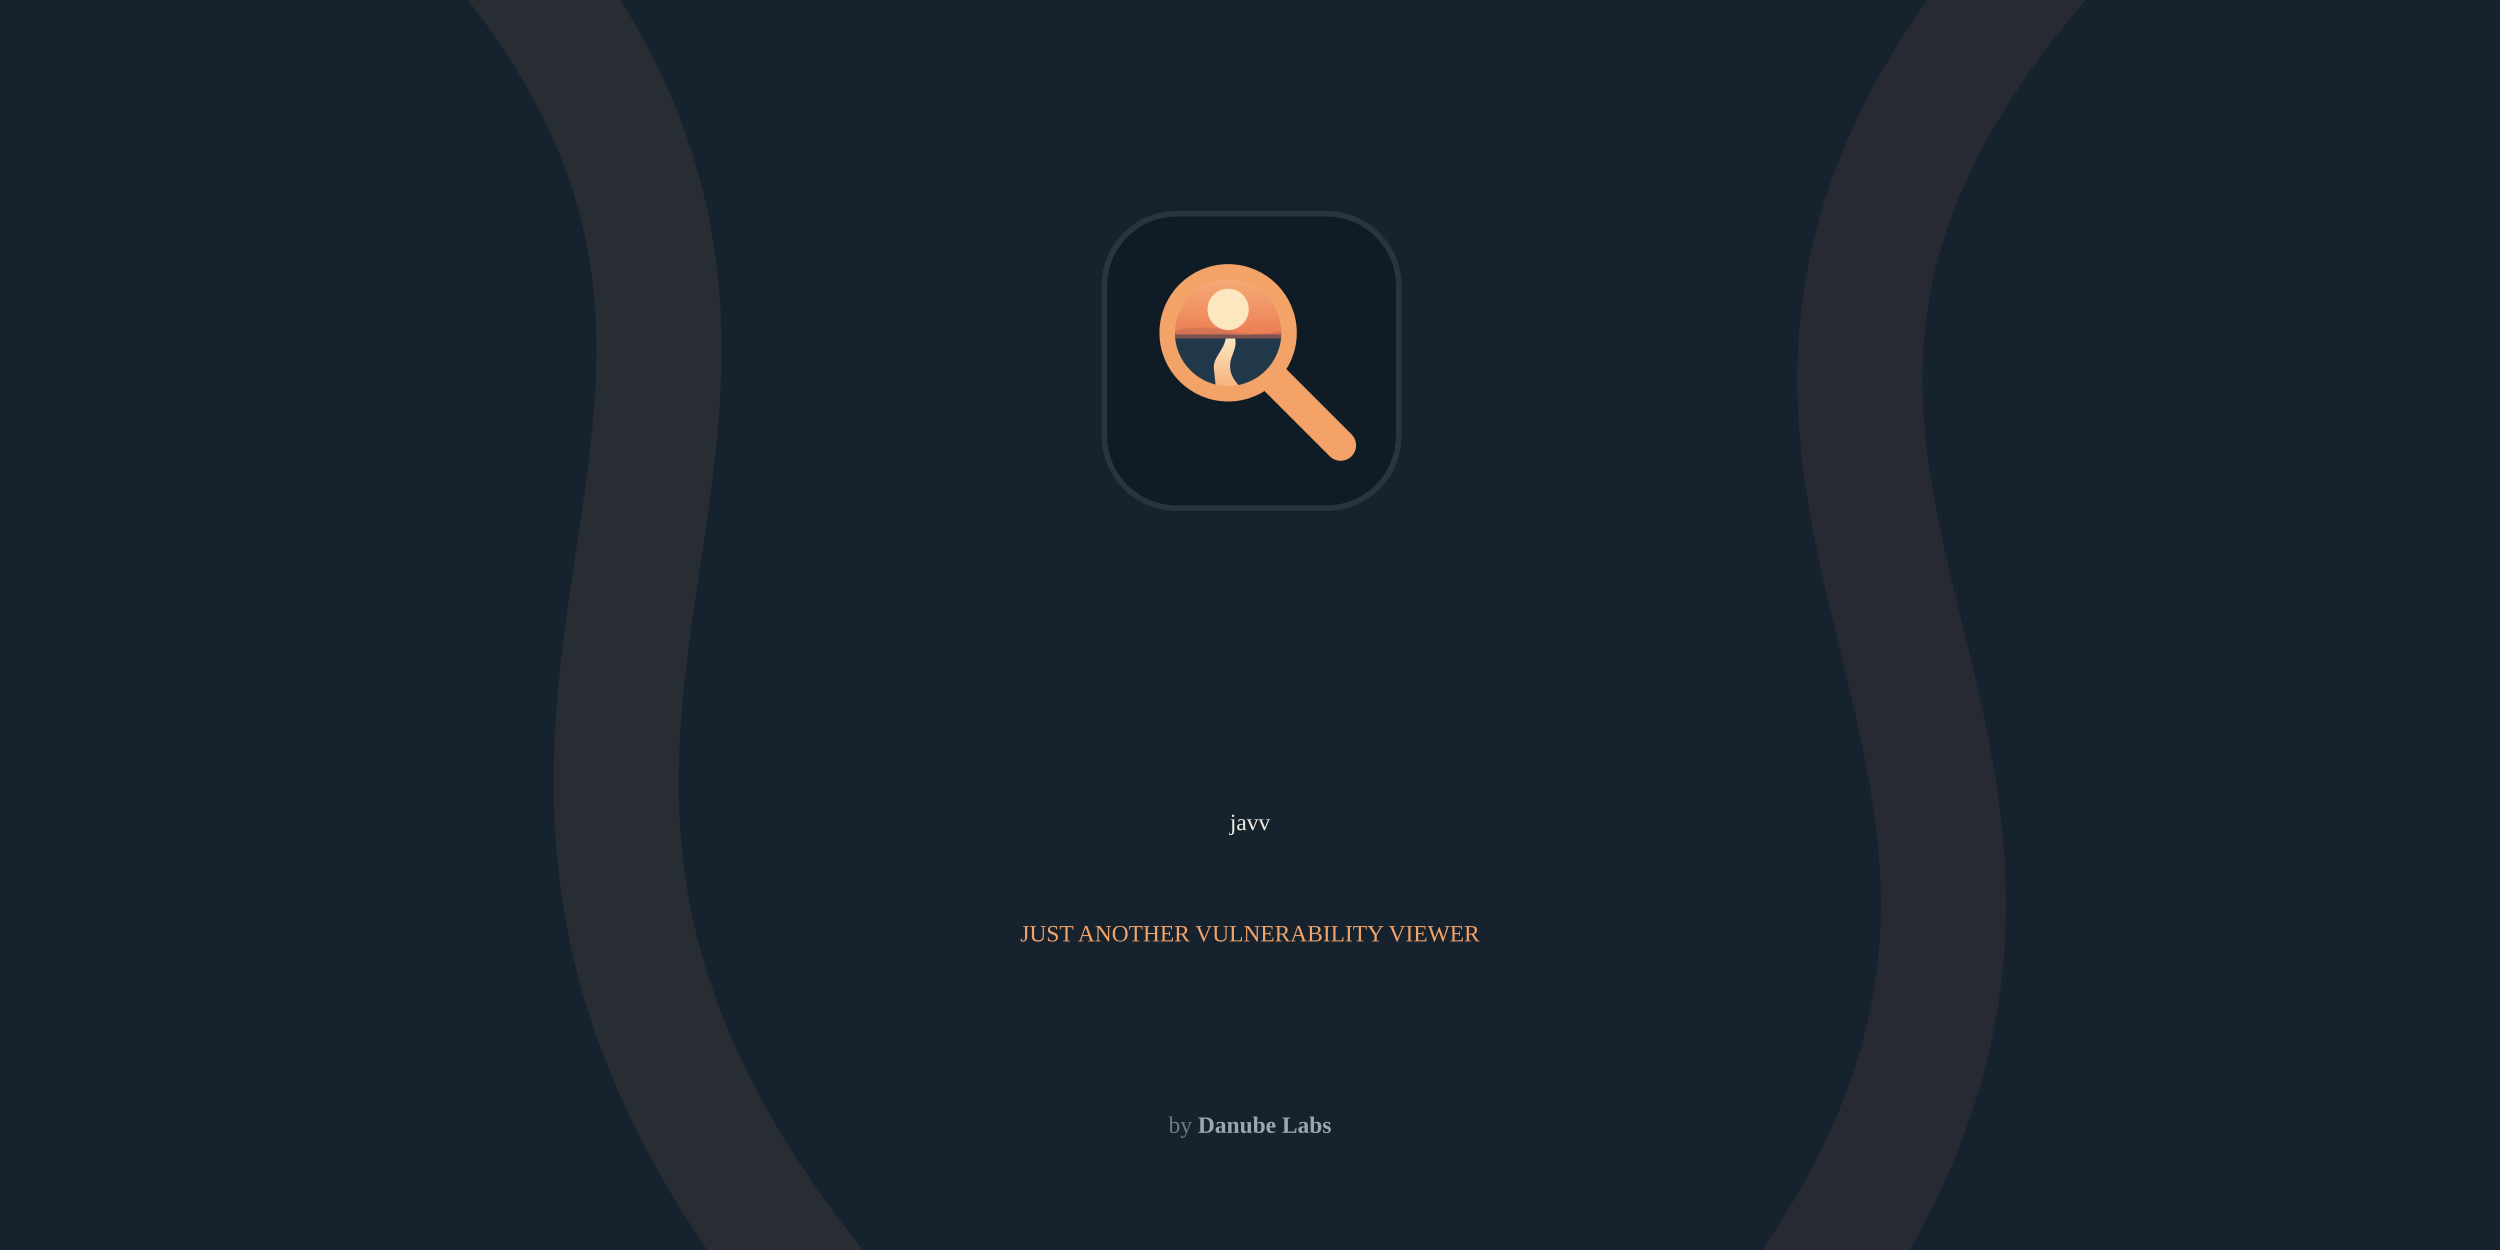
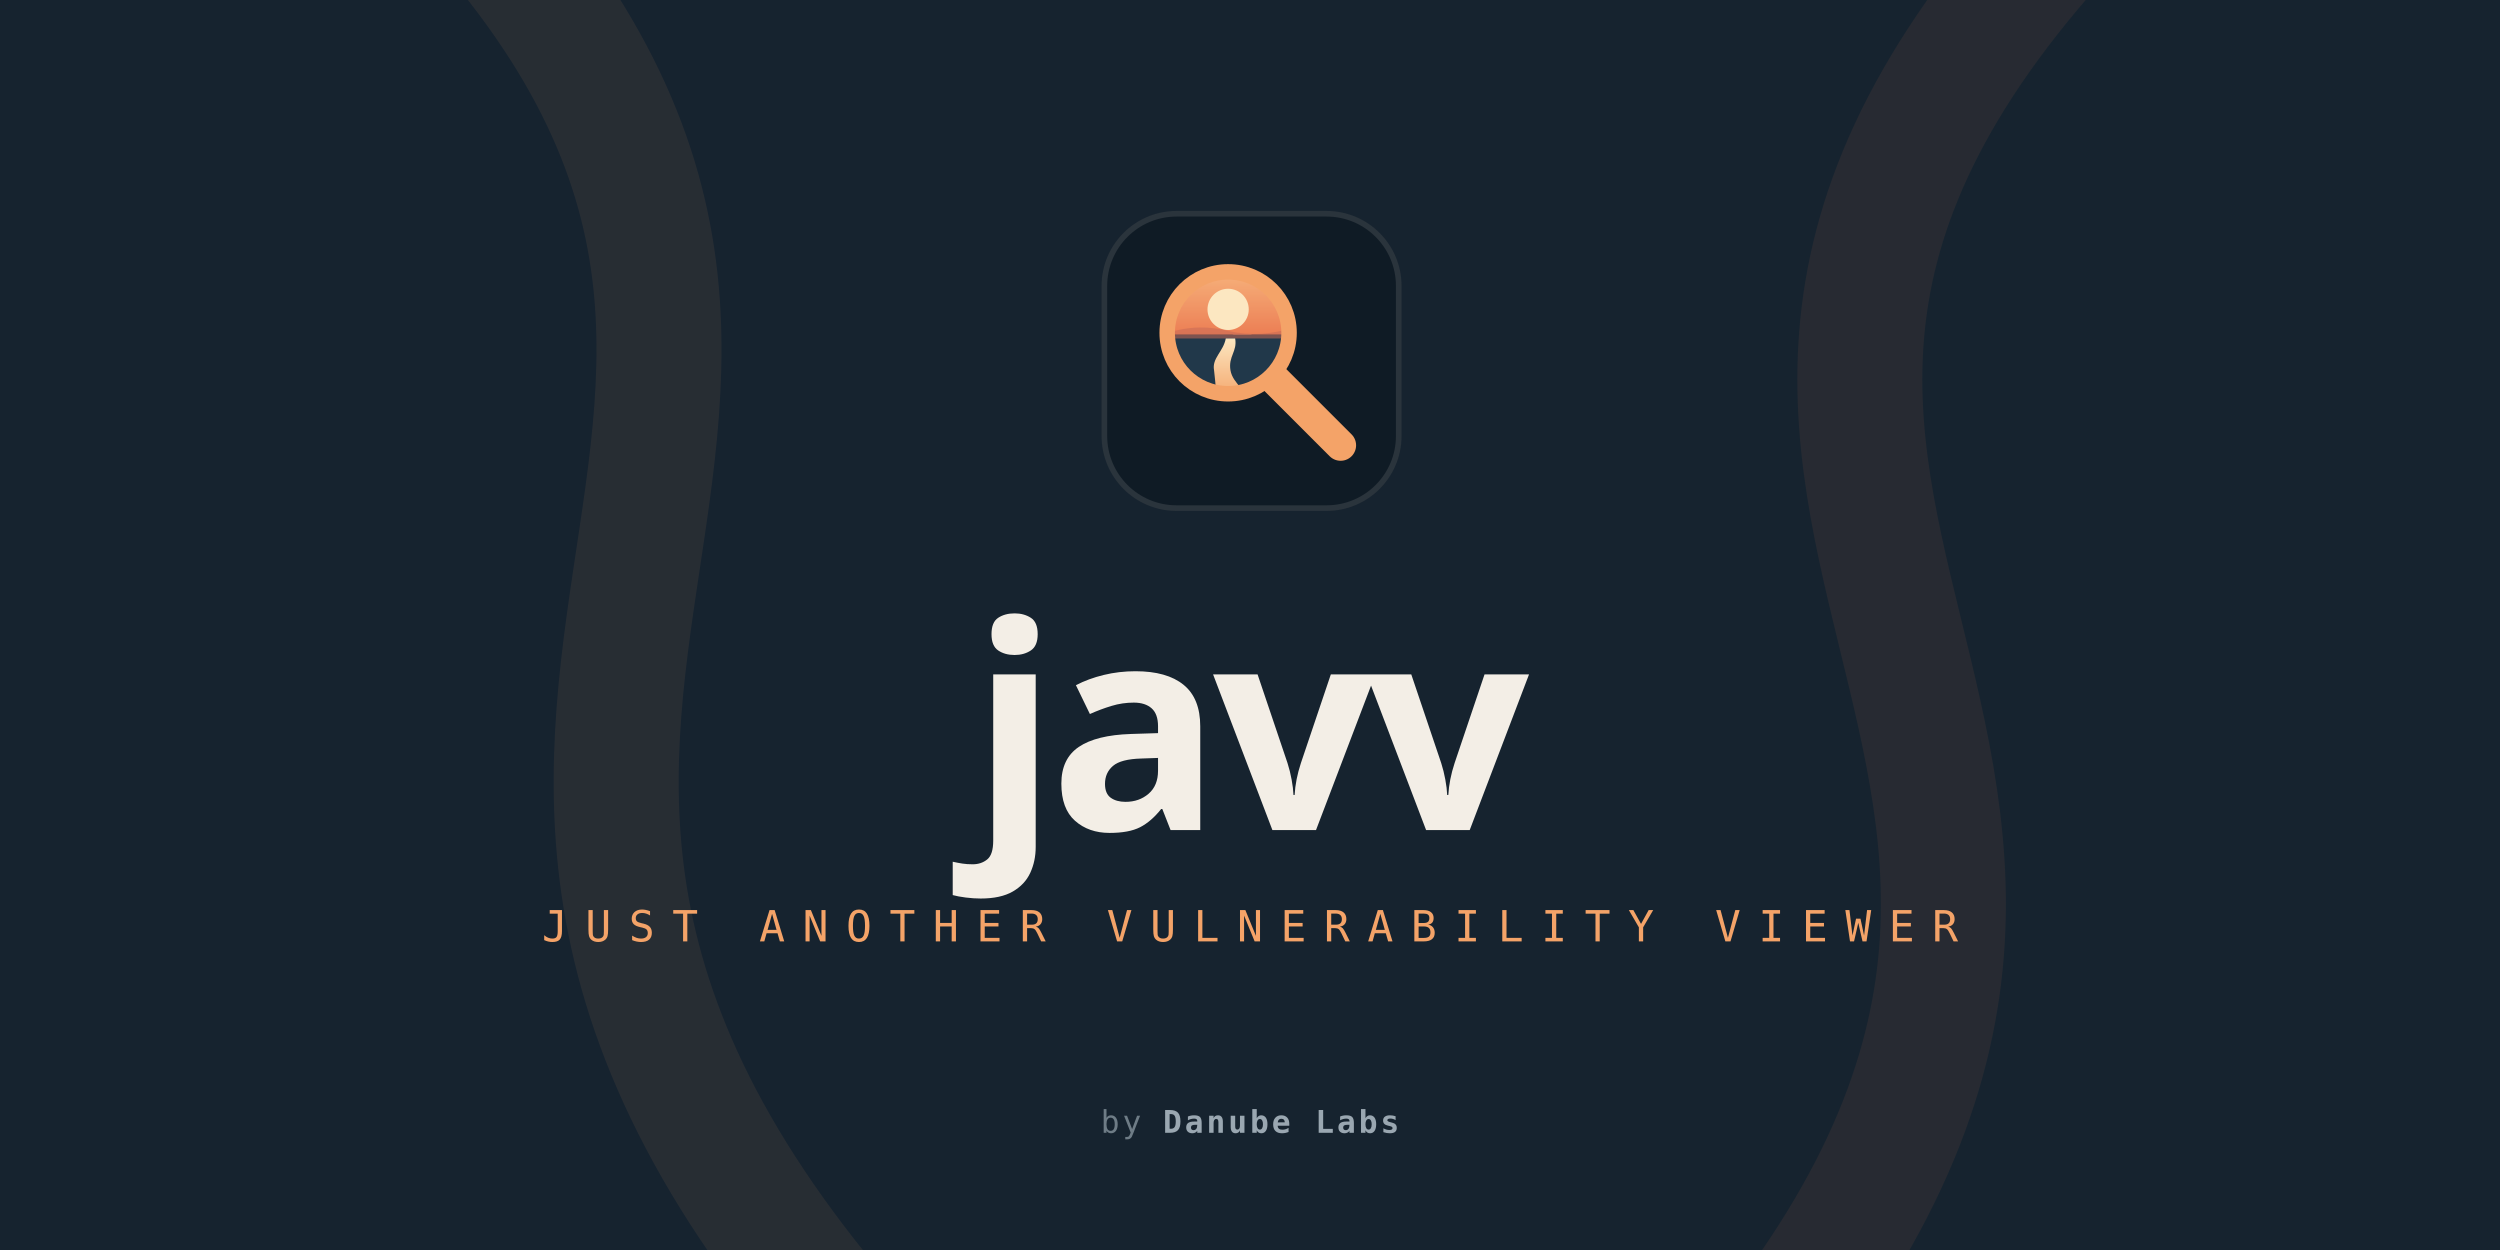
<svg xmlns="http://www.w3.org/2000/svg" viewBox="0 0 1280 640" width="1280" height="640" role="img" aria-label="javv - just another vulnerability viewer, by Danube Labs">
  <defs>
    <linearGradient id="sky" x1="0" y1="0" x2="0" y2="1">
      <stop offset="0" stop-color="#F7B57E" />
      <stop offset="1" stop-color="#EC7E54" />
    </linearGradient>
    <linearGradient id="river" x1="0" y1="0" x2="0" y2="1">
      <stop offset="0" stop-color="#FCE7C1" />
      <stop offset="1" stop-color="#F4A368" />
    </linearGradient>
    <clipPath id="lens">
      <circle cx="27" cy="26" r="13" />
    </clipPath>
+     <style>.wm{font-family:'Hanken Grotesk',sans-serif;font-weight:700;letter-spacing:-0.03em;font-size:146px}.tag{font-family:'Spline Sans Mono',monospace;font-weight:400;font-size:22px;letter-spacing:9px}.by{font-family:'Spline Sans Mono',monospace;font-weight:400;font-size:16px;letter-spacing:1.5px}</style>
  </defs>
  <rect x="0" y="0" width="1280" height="640" fill="#16232F" />
  <g opacity="0.08">
    <path d="M210 -80 C520 220 120 360 470 720" fill="none" stroke="#F4A368" stroke-width="64" stroke-linecap="round" />
    <path d="M1080 -60 C760 260 1180 380 880 720" fill="none" stroke="#EC7E54" stroke-width="64" stroke-linecap="round" />
  </g>
  <g transform="translate(564,108) scale(2.4)">
    <rect x="0" y="0" width="64" height="64" rx="16" fill="#0F1B25" />
    <line x1="30" y1="29" x2="51" y2="50" stroke="#F4A368" stroke-width="6.6" stroke-linecap="round" />
    <g clip-path="url(#lens)">
      <rect x="13" y="12" width="28" height="14.4" fill="url(#sky)" />
      <rect x="13" y="26.4" width="28" height="13.6" fill="#21384A" />
      <circle cx="27" cy="21" r="4.4" fill="#FCE7C1" />
      <path d="M13 26.4 Q20 23.8 27 25.6 Q34 27.2 41 24.8 L41 27.2 L13 27.2 Z" fill="#C76A55" opacity="0.55" />
      <path d="M26.5 27.2 C26 30 23.5 31.4 24 34 C24.4 37 24.2 38.8 25.2 40.6 L30.8 40.6 C31.6 38.6 28 37 27.5 34 C27 31 29 30 28.5 27.2 Z" fill="url(#river)" />
    </g>
    <circle cx="27" cy="26" r="13" fill="none" stroke="#F4A368" stroke-width="3.3" />
    <rect x="0.6" y="0.6" width="62.8" height="62.8" rx="15.4" fill="none" stroke="#F3EEE6" stroke-opacity="0.12" stroke-width="1.2" />
  </g>
  <text class="wm" x="640" y="425" fill="#F3EEE6" text-anchor="middle">javv</text>
  <text class="tag" x="640" y="482" fill="#F4A368" text-anchor="middle">JUST ANOTHER VULNERABILITY VIEWER</text>
  <text class="by" x="640" y="580" fill="#6E7C86" text-anchor="middle">by <tspan font-weight="700" fill="#9AA7B1">Danube Labs</tspan>
  </text>
</svg>
